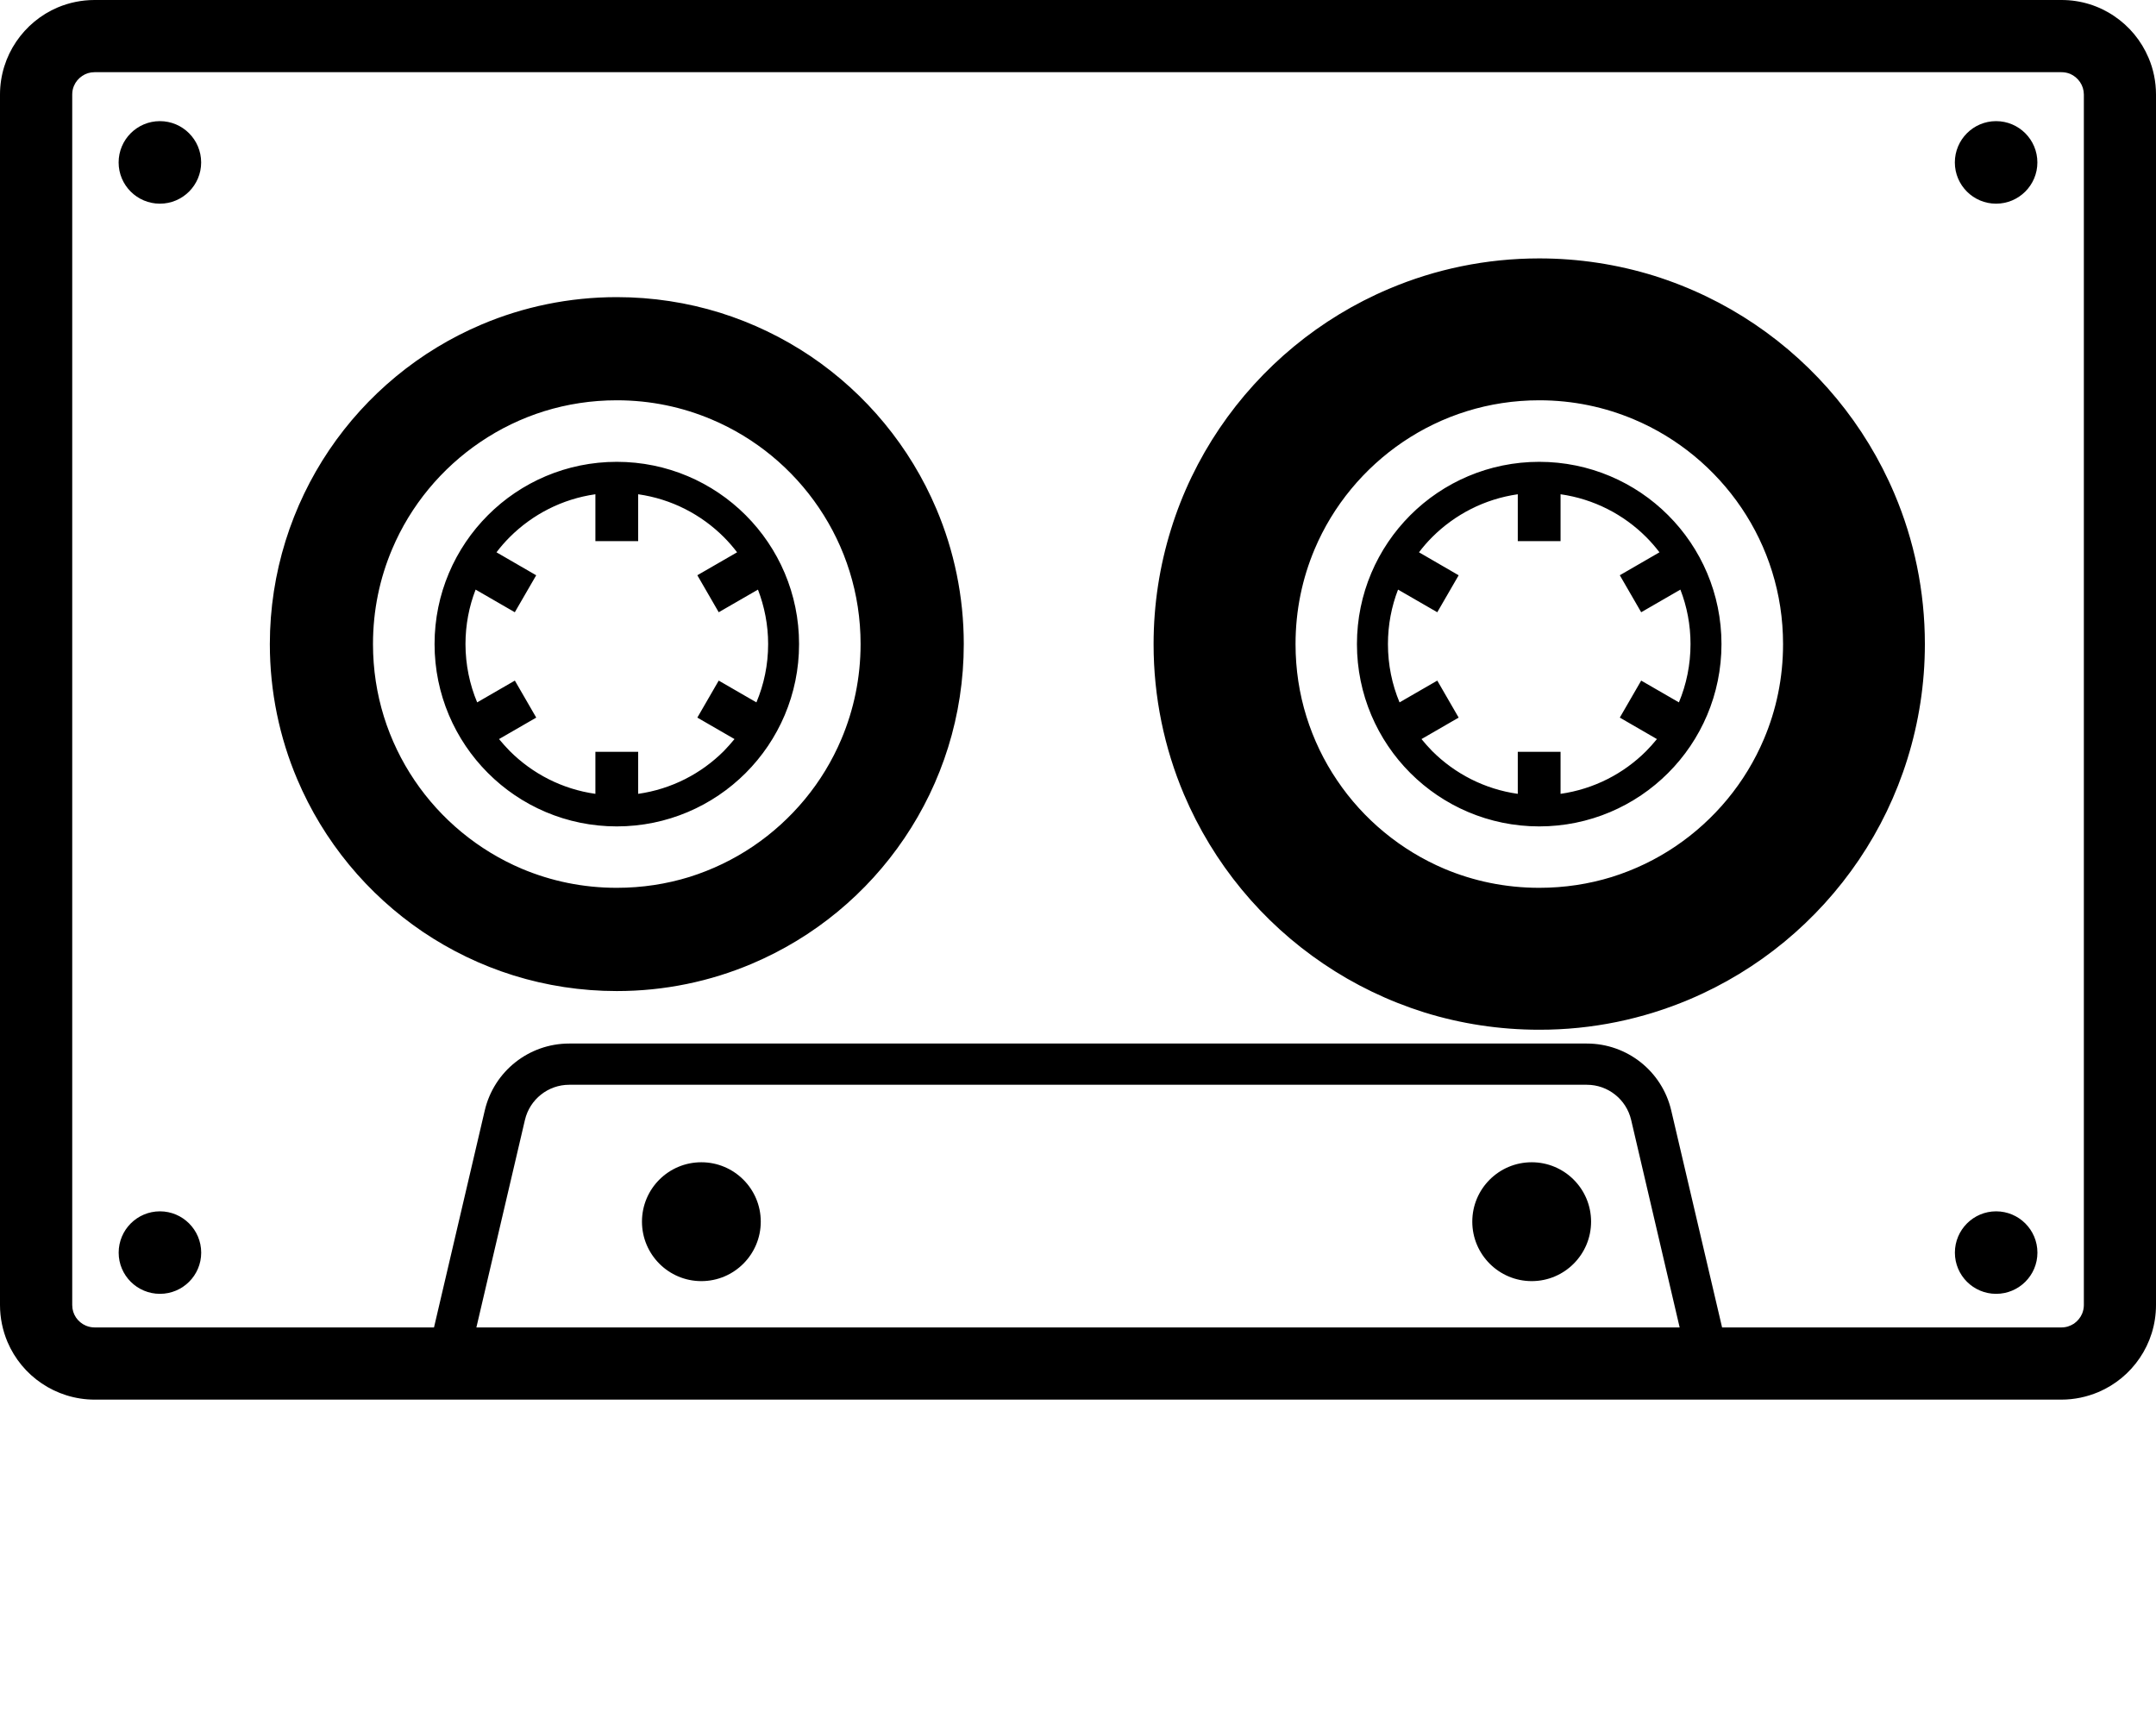
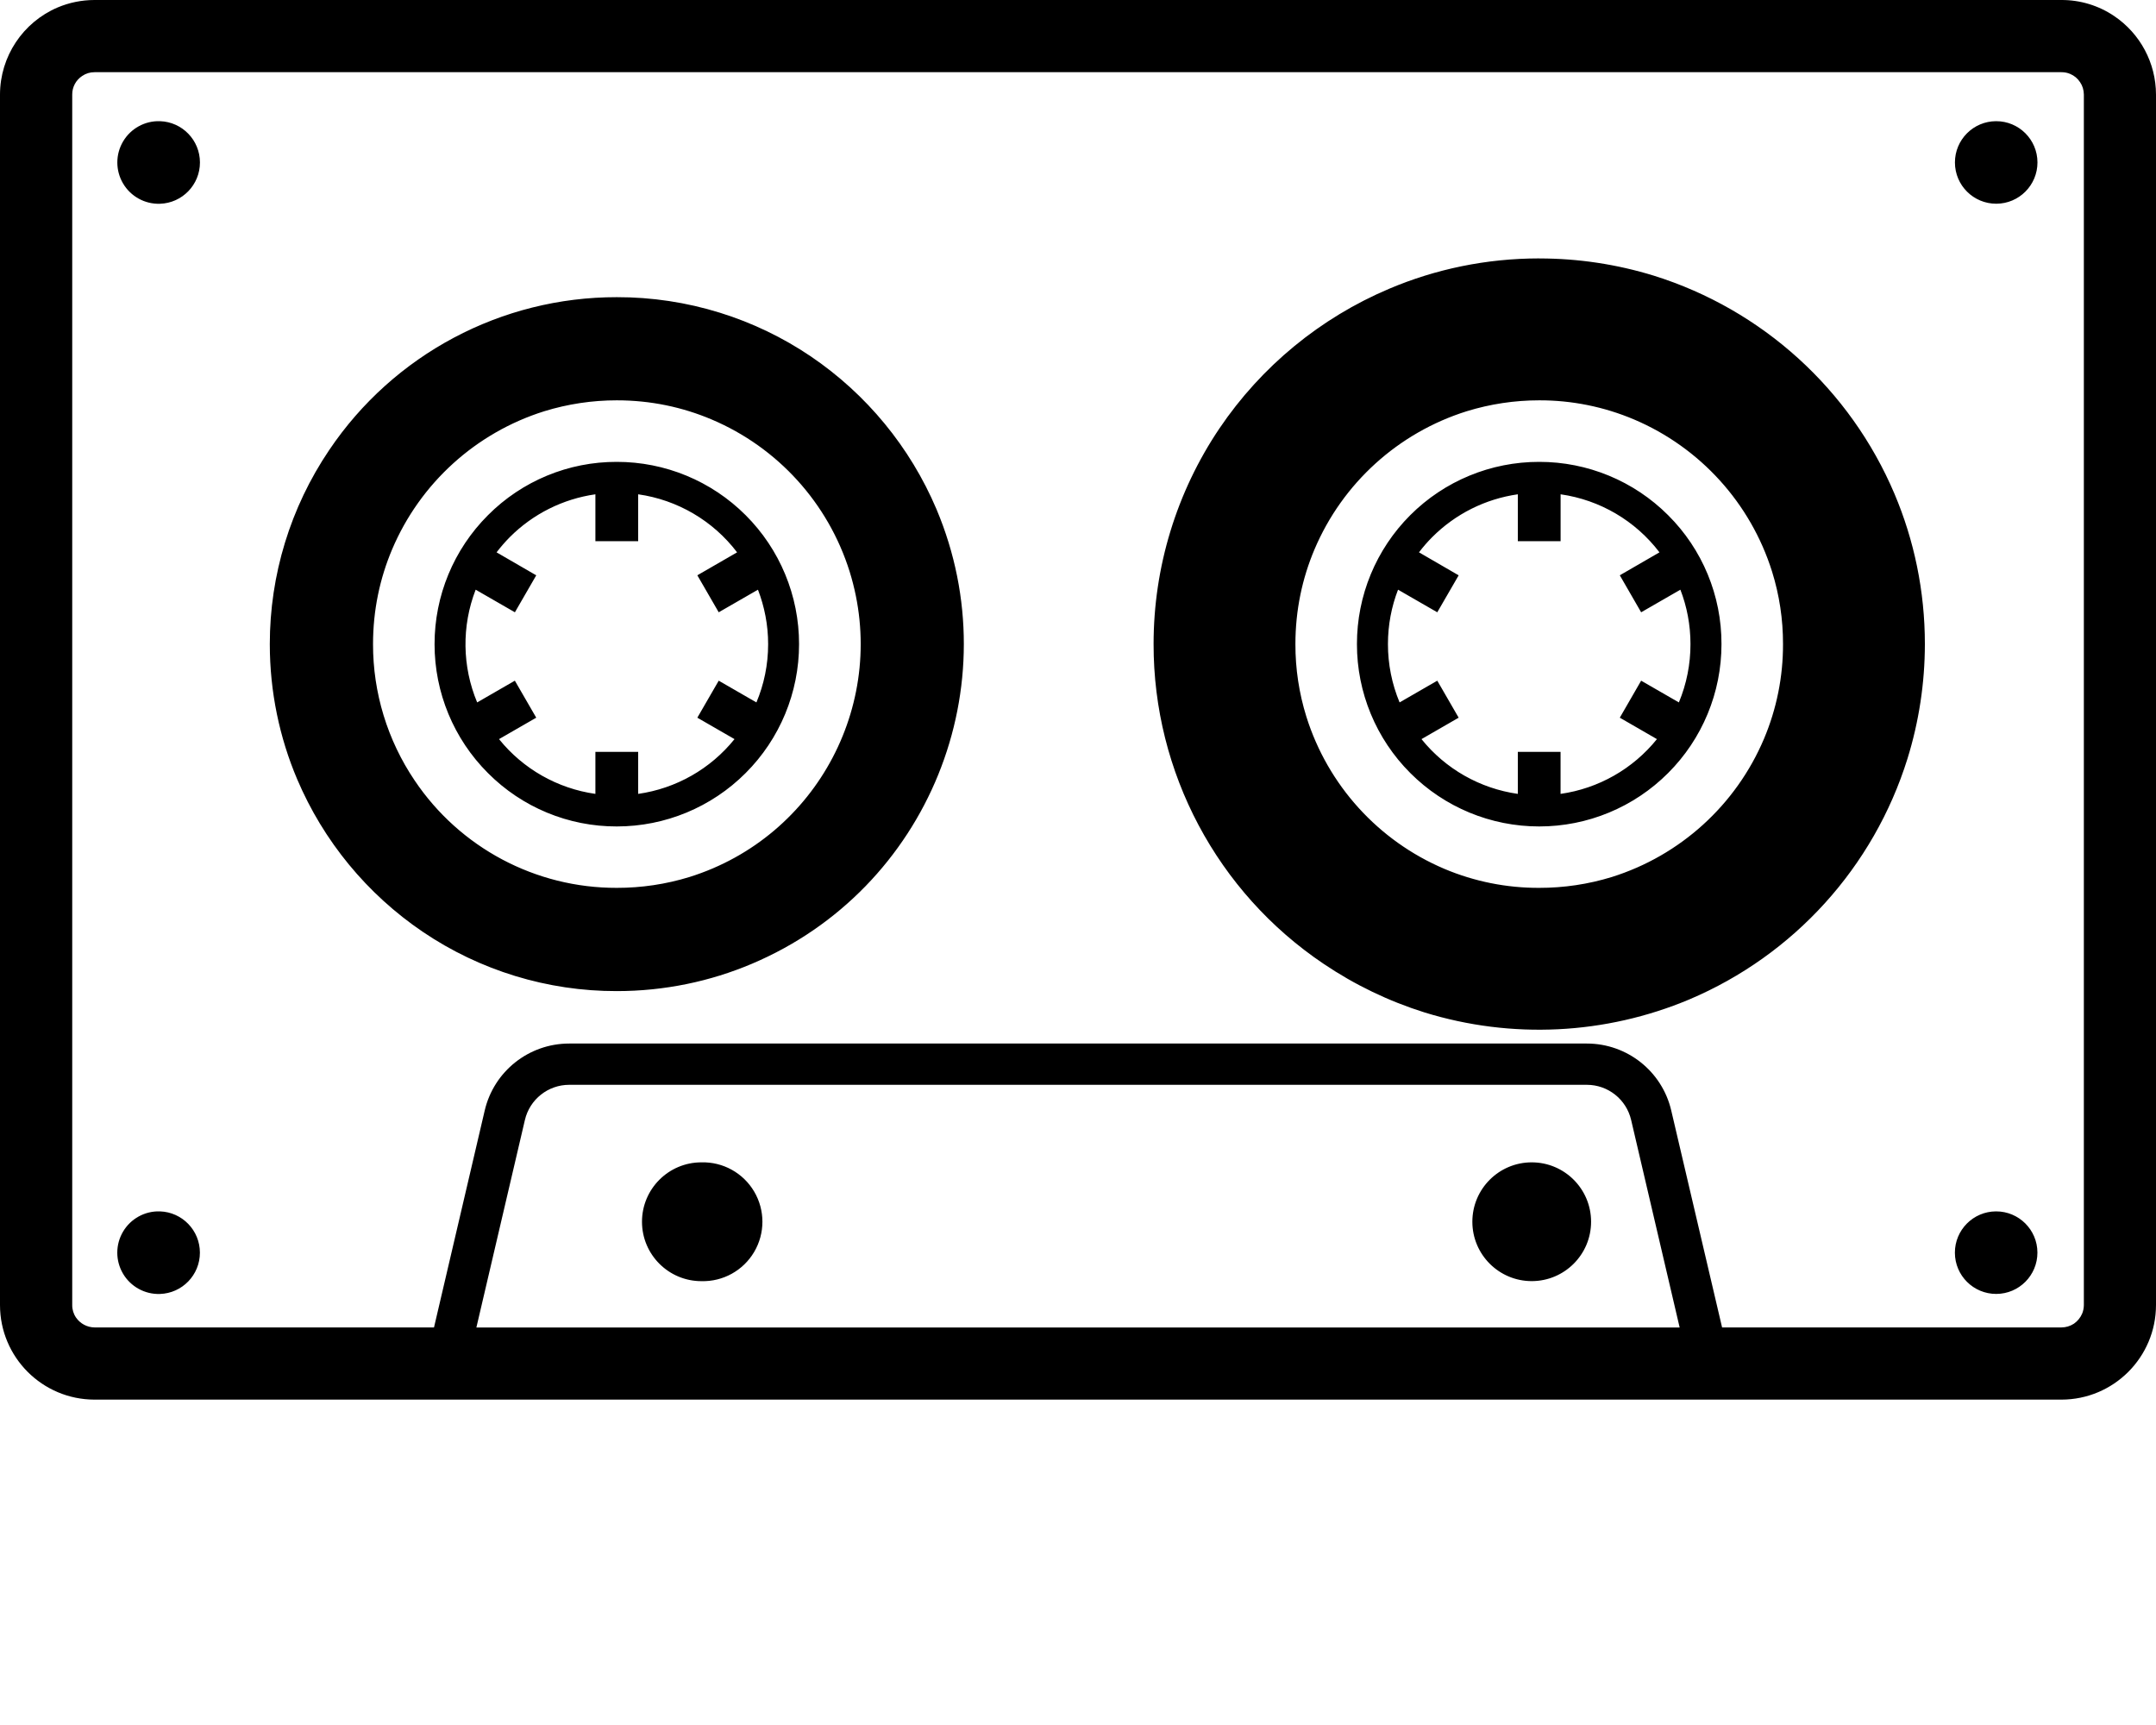
- <svg xmlns="http://www.w3.org/2000/svg" height="40" width="50" version="1.1" id="_x32_" viewBox="0 0 50 40" xml:space="preserve">
-   <defs id="defs11">
- 	
- 	
- 	
- 	
- 	
- 	
- 	
- 	
- 	
- 	
- 	
- </defs>
-   <style type="text/css" id="style1">
- 	.st0{fill:#000000;}
- </style>
-   <path id="path1" class="st0" d="m 2.193,1.1532798e-5 c -0.3,0 -0.59,0.061 -0.854,0.172 -0.393,0.167 -0.726,0.444 -0.963,0.794 C 0.139,1.315 0,1.742 0,2.192 V 30.262 c 0,0.299 0.062,0.59 0.173,0.854 0.168,0.395 0.445,0.728 0.795,0.963 0.348,0.236 0.776,0.376 1.226,0.376 H 47.806 c 0.302,0 0.591,-0.063 0.855,-0.174 0.395,-0.167 0.728,-0.444 0.964,-0.794 C 49.861,31.14 50,30.714 50,30.262 V 2.192 C 50,1.892 49.939,1.6 49.827,1.34 49.66,0.945 49.383,0.611 49.033,0.375 48.685,0.137 48.258,-0.001 47.806,1.1532798e-5 Z M 2.193,1.674 H 47.806 c 0.075,0 0.141,0.014 0.203,0.039 0.092,0.039 0.173,0.107 0.229,0.19 0.056,0.083 0.088,0.179 0.089,0.289 V 30.262 c 0,0.073 -0.016,0.14 -0.041,0.202 -0.039,0.091 -0.106,0.171 -0.188,0.229 -0.086,0.055 -0.181,0.088 -0.291,0.088 H 39.937 l -1.179,-5.03 c -0.212,-0.91 -1.023,-1.553 -1.958,-1.553 H 13.201 c -0.935,0 -1.746,0.643 -1.959,1.553 l -1.177,5.03 H 2.193 c -0.073,0 -0.139,-0.016 -0.201,-0.041 -0.093,-0.039 -0.174,-0.107 -0.229,-0.188 -0.056,-0.085 -0.088,-0.179 -0.088,-0.29 V 2.192 c 0,-0.074 0.014,-0.14 0.04,-0.201 0.039,-0.093 0.106,-0.173 0.19,-0.229 0.083,-0.057 0.18,-0.088 0.288,-0.088 z m 1.515,1.135 c -0.528,0 -0.957,0.429 -0.957,0.958 0,0.528 0.429,0.956 0.957,0.956 0.528,0 0.957,-0.429 0.957,-0.956 -9.77e-5,-0.529 -0.429,-0.958 -0.957,-0.958 z m 42.583,0 c -0.527,0 -0.956,0.429 -0.956,0.958 0,0.528 0.429,0.956 0.956,0.956 0.529,0 0.958,-0.429 0.958,-0.956 0,-0.529 -0.429,-0.958 -0.958,-0.958 z m -10.595,3.183 c -1.23,0 -2.411,0.25 -3.481,0.704 -1.607,0.679 -2.969,1.812 -3.934,3.238 -0.482,0.713 -0.865,1.501 -1.125,2.343 -0.262,0.842 -0.403,1.737 -0.403,2.659 -7.82e-4,1.23 0.25,2.411 0.703,3.482 0.682,1.607 1.812,2.97 3.239,3.932 0.713,0.483 1.501,0.864 2.342,1.128 0.842,0.261 1.737,0.4 2.659,0.4 1.23,0.002 2.411,-0.25 3.482,-0.703 1.607,-0.679 2.969,-1.812 3.933,-3.238 0.482,-0.712 0.864,-1.501 1.125,-2.342 0.262,-0.842 0.404,-1.737 0.404,-2.659 0,-1.23 -0.25,-2.411 -0.704,-3.482 C 43.256,9.847 42.124,8.484 40.697,7.52 39.985,7.038 39.197,6.657 38.355,6.393 37.514,6.133 36.619,5.992 35.696,5.992 Z m -21.392,0.898 c -1.105,0 -2.169,0.225 -3.132,0.633 -1.446,0.612 -2.67,1.629 -3.538,2.913 -0.433,0.642 -0.776,1.351 -1.012,2.107 -0.236,0.758 -0.364,1.564 -0.364,2.393 0,1.106 0.226,2.169 0.634,3.131 0.612,1.446 1.63,2.671 2.913,3.54 0.642,0.433 1.35,0.777 2.108,1.013 0.757,0.235 1.563,0.361 2.391,0.361 1.106,7.8e-4 2.17,-0.225 3.132,-0.633 1.447,-0.612 2.672,-1.629 3.539,-2.913 0.434,-0.642 0.778,-1.35 1.014,-2.108 0.236,-0.757 0.362,-1.563 0.362,-2.392 0,-1.106 -0.226,-2.169 -0.634,-3.131 -0.612,-1.446 -1.629,-2.671 -2.912,-3.54 -0.643,-0.433 -1.352,-0.777 -2.108,-1.013 -0.757,-0.235 -1.563,-0.361 -2.394,-0.361 z m 0,2.392 c 0.787,0 1.525,0.159 2.201,0.445 1.012,0.427 1.879,1.146 2.488,2.049 0.305,0.451 0.547,0.949 0.711,1.478 0.165,0.53 0.254,1.092 0.254,1.682 -5.86e-4,0.787 -0.159,1.525 -0.444,2.2 -0.427,1.013 -1.146,1.878 -2.05,2.489 -0.452,0.305 -0.949,0.545 -1.478,0.711 -0.53,0.163 -1.092,0.251 -1.683,0.251 -0.785,0 -1.524,-0.157 -2.199,-0.441 -1.013,-0.429 -1.88,-1.147 -2.49,-2.051 -0.305,-0.451 -0.546,-0.949 -0.711,-1.478 -0.164,-0.529 -0.253,-1.093 -0.253,-1.682 0,-0.787 0.158,-1.526 0.444,-2.201 0.427,-1.012 1.146,-1.877 2.051,-2.488 0.451,-0.305 0.948,-0.546 1.476,-0.711 0.53,-0.164 1.093,-0.253 1.682,-0.253 z m 21.392,0 c 0.786,0 1.525,0.159 2.201,0.445 1.012,0.427 1.878,1.146 2.489,2.049 0.305,0.451 0.547,0.949 0.711,1.478 0.165,0.53 0.254,1.092 0.254,1.682 9.6e-5,0.787 -0.157,1.525 -0.443,2.2 -0.428,1.013 -1.147,1.878 -2.051,2.489 -0.451,0.305 -0.948,0.545 -1.478,0.711 -0.529,0.163 -1.092,0.251 -1.682,0.251 -0.786,0 -1.525,-0.157 -2.2,-0.441 -1.011,-0.429 -1.88,-1.147 -2.488,-2.051 -0.306,-0.451 -0.546,-0.949 -0.711,-1.478 -0.165,-0.529 -0.253,-1.093 -0.253,-1.682 0,-0.787 0.158,-1.526 0.443,-2.201 0.427,-1.012 1.147,-1.877 2.05,-2.488 0.452,-0.305 0.948,-0.546 1.479,-0.711 0.528,-0.164 1.092,-0.253 1.681,-0.253 z M 14.304,10.709 c -1.166,0 -2.225,0.473 -2.988,1.237 -0.764,0.764 -1.238,1.823 -1.238,2.989 0,1.166 0.474,2.226 1.238,2.99 0.762,0.764 1.822,1.238 2.988,1.238 1.167,0 2.225,-0.474 2.989,-1.238 0.764,-0.764 1.239,-1.823 1.238,-2.99 7.81e-4,-1.167 -0.474,-2.225 -1.238,-2.989 -0.763,-0.763 -1.822,-1.237 -2.989,-1.237 z m 21.392,0 c -1.165,0 -2.225,0.473 -2.989,1.237 -0.764,0.764 -1.238,1.823 -1.238,2.989 0,1.166 0.474,2.226 1.238,2.99 0.764,0.764 1.823,1.238 2.989,1.238 1.166,0 2.226,-0.474 2.989,-1.238 0.765,-0.764 1.238,-1.823 1.238,-2.99 0,-1.167 -0.473,-2.225 -1.238,-2.989 -0.763,-0.763 -1.823,-1.237 -2.989,-1.237 z m -21.888,0.752 v 1.087 h 0.992 v -1.087 c 0.772,0.11 1.46,0.468 1.986,0.993 0.111,0.111 0.213,0.229 0.308,0.353 l -0.922,0.532 0.496,0.858 0.91,-0.525 c 0.15,0.391 0.236,0.817 0.236,1.263 0,0.48 -0.097,0.937 -0.272,1.352 l -0.874,-0.505 -0.496,0.858 0.862,0.498 c -0.079,0.097 -0.162,0.188 -0.248,0.278 -0.526,0.525 -1.214,0.882 -1.986,0.992 v -0.974 H 13.808 v 0.974 c -0.771,-0.109 -1.459,-0.467 -1.985,-0.992 -0.088,-0.09 -0.17,-0.181 -0.25,-0.278 l 0.863,-0.498 -0.496,-0.858 -0.874,0.505 c -0.174,-0.415 -0.27,-0.872 -0.271,-1.352 7.82e-4,-0.446 0.083,-0.872 0.235,-1.263 l 0.909,0.525 0.496,-0.857 -0.921,-0.533 c 0.094,-0.124 0.198,-0.243 0.308,-0.353 0.526,-0.525 1.214,-0.883 1.985,-0.993 z m 21.391,0 v 1.087 h 0.992 v -1.087 c 0.771,0.11 1.461,0.468 1.986,0.993 0.111,0.111 0.213,0.229 0.308,0.353 l -0.92,0.532 0.496,0.858 0.909,-0.525 c 0.152,0.391 0.235,0.817 0.235,1.263 0,0.48 -0.096,0.937 -0.269,1.352 l -0.875,-0.505 -0.496,0.858 0.861,0.498 c -0.079,0.097 -0.161,0.188 -0.249,0.278 -0.525,0.525 -1.215,0.882 -1.986,0.992 v -0.974 h -0.992 v 0.974 c -0.77,-0.109 -1.459,-0.467 -1.985,-0.992 -0.087,-0.09 -0.17,-0.181 -0.248,-0.278 l 0.862,-0.498 -0.496,-0.858 -0.875,0.505 c -0.174,-0.415 -0.269,-0.872 -0.269,-1.352 0,-0.446 0.083,-0.872 0.234,-1.263 l 0.91,0.525 0.496,-0.857 -0.92,-0.533 c 0.093,-0.124 0.197,-0.243 0.307,-0.353 0.526,-0.525 1.215,-0.883 1.985,-0.993 z M 13.201,25.154 h 23.6 c 0.489,0 0.915,0.338 1.027,0.815 l 1.125,4.812 H 11.048 l 1.126,-4.812 c 0.112,-0.477 0.537,-0.815 1.027,-0.815 z m 3.064,1.797 c -0.762,0 -1.377,0.616 -1.377,1.377 0,0.761 0.616,1.379 1.377,1.379 0.761,0 1.378,-0.618 1.378,-1.379 0,-0.76 -0.617,-1.377 -1.378,-1.377 z m 19.257,0 c -0.761,0 -1.378,0.616 -1.378,1.377 0,0.761 0.617,1.379 1.378,1.379 0.761,0 1.377,-0.618 1.377,-1.379 -9.8e-5,-0.76 -0.617,-1.377 -1.377,-1.377 z m -31.813,1.138 c -0.528,0 -0.957,0.429 -0.957,0.958 0,0.528 0.429,0.955 0.957,0.955 0.528,0 0.957,-0.427 0.957,-0.955 -9.77e-5,-0.529 -0.429,-0.958 -0.957,-0.958 z m 42.583,0 c -0.527,0 -0.956,0.429 -0.956,0.958 0,0.528 0.429,0.955 0.956,0.955 0.529,0 0.958,-0.427 0.958,-0.955 0,-0.529 -0.429,-0.958 -0.958,-0.958 z" style="stroke-width:1" />
+ <svg xmlns="http://www.w3.org/2000/svg" xml:space="preserve" width="50" height="40">
+   <path d="M2.193 0c-.3 0-.59.061-.854.172A2.2 2.2 0 0 0 0 2.192v28.07a2.194 2.194 0 0 0 2.193 2.193h45.613A2.195 2.195 0 0 0 50 30.262V2.192a2.2 2.2 0 0 0-.967-1.818A2.17 2.17 0 0 0 47.806 0Zm0 1.674h45.613q.112 0 .203.04a.5.5 0 0 1 .229.19q.086.124.089.289v28.07q-.002.109-.041.201a.55.55 0 0 1-.189.23.53.53 0 0 1-.291.087h-7.869l-1.179-5.03a2.01 2.01 0 0 0-1.957-1.553h-23.6c-.936 0-1.747.643-1.96 1.553l-1.176 5.03H2.193a.53.53 0 0 1-.43-.229.5.5 0 0 1-.088-.29V2.192a.51.51 0 0 1 .23-.43.5.5 0 0 1 .288-.088M3.71 2.81a.958.958 0 1 0 0 1.915.958.958 0 0 0 0-1.915m42.582 0a.957.957 0 1 0 .004 1.914.957.957 0 0 0-.004-1.914M35.696 5.992c-1.23 0-2.41.25-3.48.704a8.97 8.97 0 0 0-3.935 3.237 8.94 8.94 0 0 0-1.528 5.002 8.92 8.92 0 0 0 3.942 7.414 9 9 0 0 0 2.342 1.128 9 9 0 0 0 6.141-.302 8.96 8.96 0 0 0 5.058-5.581 9 9 0 0 0 .404-2.659c0-1.23-.25-2.41-.704-3.482a8.97 8.97 0 0 0-5.58-5.06 9 9 0 0 0-2.66-.4m-21.392.898a8.03 8.03 0 0 0-6.67 3.546 8.03 8.03 0 0 0-1.377 4.5c0 1.106.226 2.168.634 3.13a8.1 8.1 0 0 0 2.913 3.54 8 8 0 0 0 4.5 1.375c1.106 0 2.17-.225 3.132-.633a8.05 8.05 0 0 0 4.281-10.544 8.1 8.1 0 0 0-2.912-3.54 8 8 0 0 0-2.108-1.013 8 8 0 0 0-2.393-.361m0 2.392c.787 0 1.525.158 2.2.444a5.67 5.67 0 0 1 3.2 3.527 5.66 5.66 0 0 1-3.717 7.083 5.7 5.7 0 0 1-1.683.251 5.63 5.63 0 0 1-4.689-2.492 5.63 5.63 0 0 1-.964-3.16c0-.786.158-1.525.444-2.2a5.68 5.68 0 0 1 3.527-3.2 5.7 5.7 0 0 1 1.682-.253m21.392 0a5.6 5.6 0 0 1 2.2.444 5.68 5.68 0 0 1 3.2 3.527 5.6 5.6 0 0 1 .254 1.682 5.6 5.6 0 0 1-.443 2.2 5.68 5.68 0 0 1-3.529 3.201 5.7 5.7 0 0 1-1.682.251 5.6 5.6 0 0 1-2.2-.441 5.68 5.68 0 0 1-3.2-3.529 5.6 5.6 0 0 1-.254-1.682c0-.786.158-1.525.444-2.2a5.68 5.68 0 0 1 3.529-3.2 5.7 5.7 0 0 1 1.681-.253M14.304 10.71a4.2 4.2 0 0 0-2.988 1.237 4.22 4.22 0 0 0-1.238 2.99 4.22 4.22 0 0 0 1.238 2.989 4.2 4.2 0 0 0 2.988 1.238 4.22 4.22 0 0 0 2.988-1.238 4.22 4.22 0 0 0 1.239-2.99 4.22 4.22 0 0 0-1.239-2.99 4.22 4.22 0 0 0-2.988-1.236m21.392 0a4.22 4.22 0 0 0-4.227 4.226 4.22 4.22 0 0 0 1.238 2.99 4.22 4.22 0 0 0 2.989 1.238 4.22 4.22 0 0 0 2.989-1.238 4.22 4.22 0 0 0 1.238-2.99 4.2 4.2 0 0 0-1.238-2.99 4.22 4.22 0 0 0-2.989-1.236m-21.888.752v1.087h.992v-1.087a3.5 3.5 0 0 1 2.294 1.346l-.922.532.496.858.91-.524c.15.39.236.816.236 1.262 0 .48-.097.937-.272 1.352l-.874-.504-.496.858.862.497a3.5 3.5 0 0 1-2.234 1.27v-.974h-.992v.974a3.5 3.5 0 0 1-2.235-1.27l.863-.497-.496-.858-.874.504a3.5 3.5 0 0 1-.035-2.614l.91.524.495-.857-.92-.533q.142-.186.307-.353a3.5 3.5 0 0 1 1.985-.993m21.392 0v1.087h.992v-1.087a3.5 3.5 0 0 1 2.293 1.346l-.92.532.495.858.91-.524c.151.39.234.816.234 1.262a3.5 3.5 0 0 1-.269 1.352l-.875-.504-.495.858.861.497a3.5 3.5 0 0 1-2.235 1.27v-.974H35.2v.974a3.5 3.5 0 0 1-2.234-1.27l.862-.497-.496-.858-.874.504a3.5 3.5 0 0 1-.27-1.352c0-.446.083-.871.234-1.262l.91.524.496-.857-.92-.533q.14-.186.307-.353a3.5 3.5 0 0 1 1.985-.993m-22 13.693h23.601c.49 0 .916.338 1.027.816l1.125 4.811H11.048l1.125-4.811a1.055 1.055 0 0 1 1.028-.816m3.065 1.798a1.377 1.377 0 1 0 0 2.755 1.378 1.378 0 1 0 0-2.755m19.257 0a1.377 1.377 0 1 0-.001 2.754 1.377 1.377 0 0 0 0-2.754M3.709 28.09a.958.958 0 1 0 0 1.915.958.958 0 0 0 0-1.915m42.582 0a.957.957 0 1 0 .004 1.914.957.957 0 0 0-.004-1.914" style="fill:#000;stroke-width:1" />
</svg>
